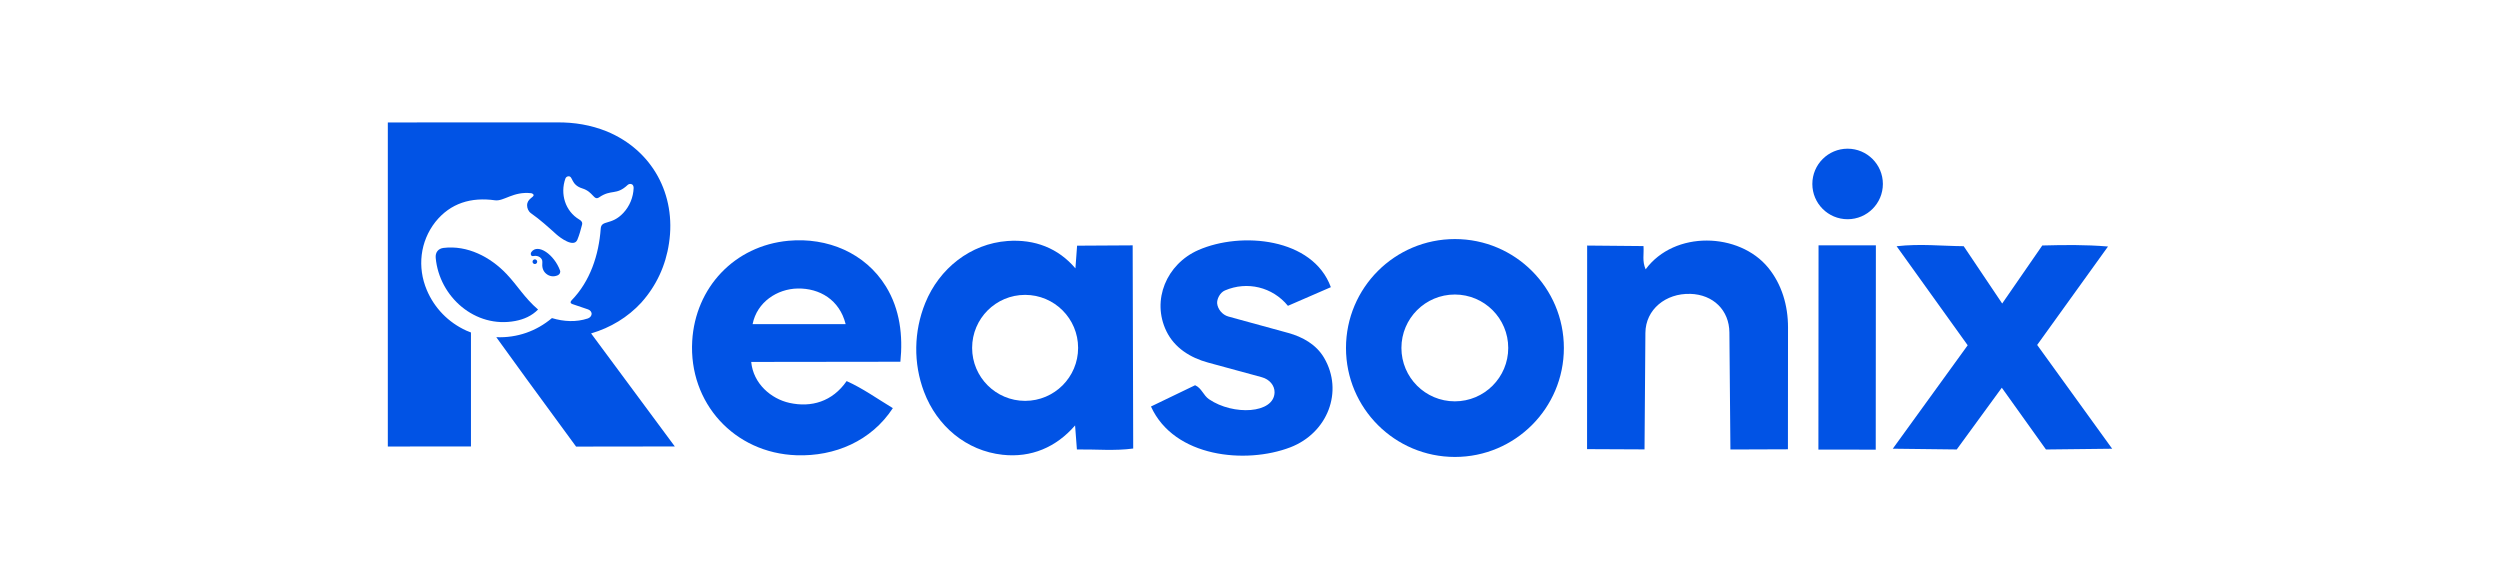
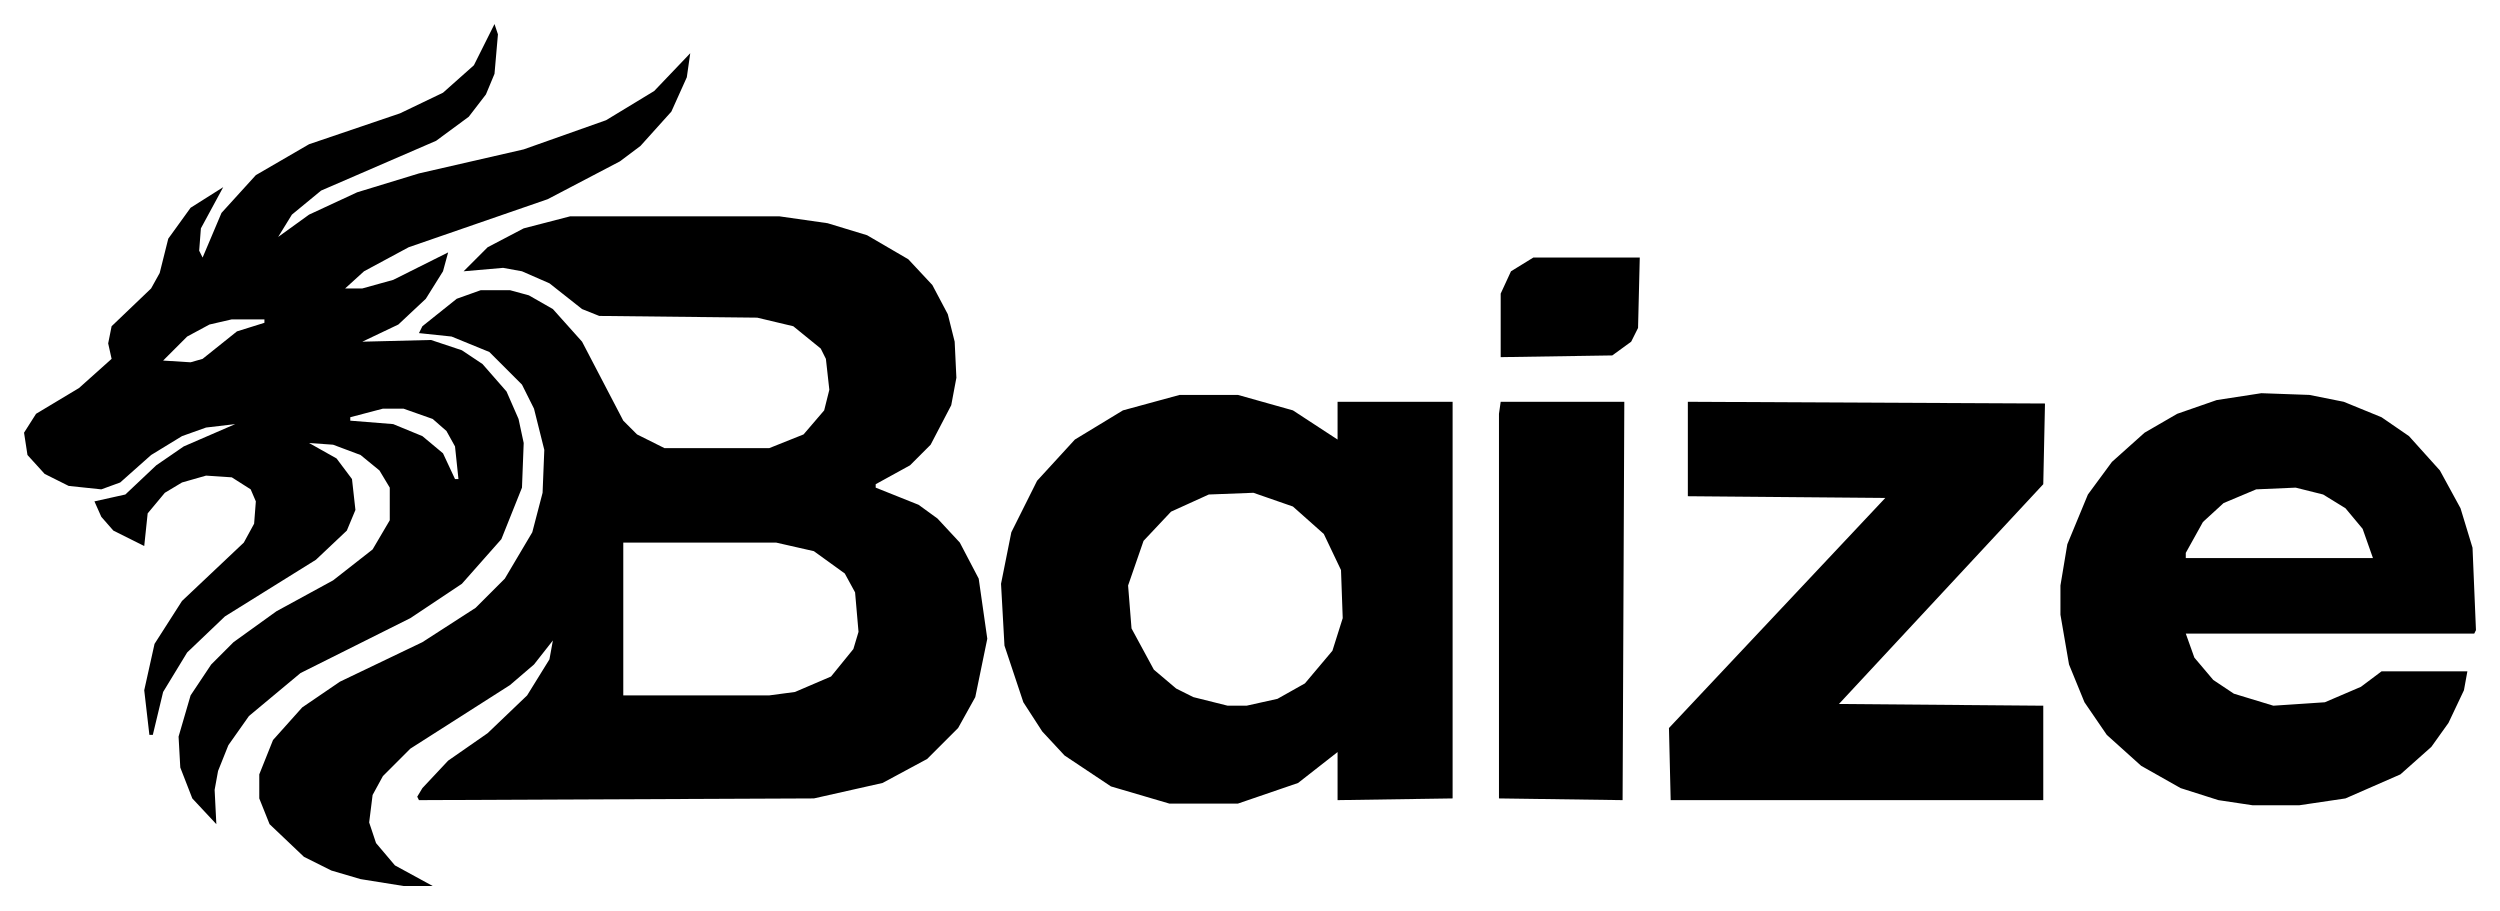
- <svg xmlns="http://www.w3.org/2000/svg" id="_图层_1" data-name="图层 1" viewBox="0 0 1692.66 392.25" role="img" aria-label="Reasonix">
-   <defs>
-     <style>
-       .cls-1 {
-         fill: #0153e5;
-       }
-     </style>
-   </defs>
-   <path class="cls-1" d="M767.26,303.68c-12.37,1.71-24.96.46-38.13.63l-1.23-16.27c-12.87,14.9-29.84,21.97-49.07,19.87-24.58-2.69-44.41-19.38-53.2-42.6-7.32-19.32-6.99-40.86.81-60.12,9.5-23.46,30.72-40.21,55.73-42.02,18.41-1.33,34.33,4.84,45.96,18.54l1.13-15.37,37.63-.22.36,137.56ZM729.95,235.53c0-19.82-16.06-35.88-35.88-35.88s-35.88,16.06-35.88,35.88,16.06,35.88,35.88,35.88,35.88-16.06,35.88-35.88Z" />
-   <path class="cls-1" d="M573.23,258.02c11.08,4.99,20.6,11.87,31.28,18.31-14.54,22.26-39.3,32.78-65.14,31.91-42.29-1.42-73.12-35.5-70.7-77.31,2.1-36.29,28.66-64.56,65.17-67.92,26.31-2.42,52.01,8.19,66.02,30.99,9.52,15.5,11.55,33.39,9.76,50.92l-101,.13c1.4,14.77,13.51,25.01,25.92,27.74,14.72,3.24,29.02-.82,38.69-14.77ZM572.56,219.47c-4.12-16.52-17.68-24.4-32.5-24.13-13.74.25-27.5,9.07-30.5,24.11l63,.02Z" />
-   <path class="cls-1" d="M1058.84,235.62c0,40.74-33.02,73.76-73.76,73.76s-73.76-33.02-73.76-73.76,33.02-73.76,73.76-73.76,73.76,33.02,73.76,73.76ZM1021.17,235.57c0-19.97-16.19-36.16-36.16-36.16s-36.16,16.19-36.16,36.16,16.19,36.16,36.16,36.16,36.16-16.19,36.16-36.16Z" />
-   <path class="cls-1" d="M1144.36,198.98c-16.4-.48-30.2,10.42-30.32,26.41l-.59,78.88-38.91-.18.06-137.83,38.15.35c.41,5.66-1.03,9.97,1.45,15.75,19.54-26.51,63.34-25.07,82.95-1.16,9.2,11.23,13.46,25.62,13.45,40.38l-.06,82.62-38.94.14-.69-79.28c-.13-14.92-10.82-25.64-26.54-26.1Z" />
-   <path class="cls-1" d="M1430.09,303.82l-44.84.51-29.9-41.82-30.52,41.81-43.29-.52,50.71-70.03-48.12-67.06c16.29-1.81,30.31-.14,45.42-.02l26.06,38.81,27.14-39.29c14.85-.38,28.79-.61,44.5.69l-47.96,66.65,50.79,70.28Z" />
-   <path class="cls-1" d="M873.65,302.86c-30.01,11.52-78.69,6.96-94.37-27.63l29.88-14.4c4.49,1.96,5.5,6.8,9.44,9.49,16.43,11.17,43.99,9.75,44.36-4.61.12-4.72-3.46-8.89-8.58-10.29l-36.51-9.95c-11.77-3.21-22.59-9.81-28.13-21.2-10.25-21.06.12-45.53,21.63-54.96,29.01-12.72,77.53-8.27,89.7,25.13l-29.06,12.62c-10.47-12.8-27.66-16.84-42.64-10.42-3.51,1.5-5.54,6.03-5.28,8.81.35,3.7,3.39,7.71,7.59,8.86l40.46,11.09c9.77,2.68,19.02,7.82,24.29,16.77,13.52,22.96,2.31,51.05-22.78,60.69Z" />
-   <rect class="cls-1" x="1181.54" y="215.87" width="138.32" height="38.82" transform="translate(1014.48 1485.8) rotate(-89.96)" />
-   <circle class="cls-1" cx="1250.95" cy="124.55" r="23.88" />
-   <g>
-     <path class="cls-1" d="M369.75,185.3c2.09,1.76,4.98,2.41,7.95,1.06,1.18-.54,1.96-1.91,1.47-3.25-3.92-10.71-14.97-18.54-19.38-12.48-.54.74-.52,1.7-.11,2.29.32.47.97.57,1.82.4,2.68-.56,6.02,1.31,5.7,4.3-.33,3.12.3,5.79,2.56,7.69Z" />
-     <path class="cls-1" d="M434.28,204.78c10.12-11.32,16.46-25.01,18.67-40.07,5.04-32.93-11.31-63.01-42.11-75.75-10.83-4.35-21.95-6.2-33.76-6.09l-114.5.03v219.42s56.29-.04,56.29-.04v-77.17c-1.86-.69-3.15-1.27-3.15-1.27-12.24-5.59-21.6-15.29-26.74-27.44-6.56-15.51-4.54-32.9,5.78-46.12,10.28-12.84,24.31-16.92,40.41-14.67,5.95.83,12.3-6.15,24.4-4.81.81.09,1.63.7,1.71,1.18.28,1.65-4.4,2.54-4.4,7.05,0,1.9.85,4.1,2.65,5.36,6.17,4.33,11.51,9.19,17.1,14.22,2.72,2.44,11.93,9.31,14.27,3.72,1.37-3.26,2.27-6.68,3.18-10.15.45-1.72-.5-2.74-1.89-3.56-9.5-5.63-13.08-17.35-9.37-27.74.36-1,1.29-1.49,2.08-1.52,3.19-.14,1.49,5.78,9.38,8.21,7.49,2.31,7.71,8.53,11.35,6.05,8.48-5.78,11.54-1.05,19.41-8.46.81-.76,2.2-.82,3.04-.23.52.36.97,1.29.93,2.38-.23,6.26-2.67,12.24-6.95,16.84-8.09,8.69-14.89,4.53-15.33,10.62-1.29,17.86-7.13,35.69-19.81,48.66-.41.42-.65,1.01-.58,1.41.07.42.57.83,1.12,1.01l10.68,3.63c1.51.51,2.6,1.87,2.41,3.31-.17,1.26-1.17,2.37-2.61,2.85-7.84,2.59-16.26,2.14-24.24-.27-10.56,8.89-23.54,13.48-37.68,12.93l20.53,28.34,33.49,45.73,66.85-.09-56.68-76.53c13.19-3.89,24.78-10.87,34.07-20.94Z" />
-     <circle class="cls-1" cx="362.14" cy="177.19" r="1.58" />
-     <path class="cls-1" d="M300.31,167.85c-3.53.43-5.65,2.96-5.31,6.74,2.39,26.35,26.7,47.92,53.94,42.72,5.8-1.11,11.08-3.41,15.36-7.74-9.27-7.98-13.79-16.12-21.41-24.13-10.91-11.47-26.43-19.54-42.58-17.59Z" />
-   </g>
+ <svg xmlns="http://www.w3.org/2000/svg" viewBox="0 0 1456 530" role="img" aria-label="Baize">
+   <path fill="#000" fill-rule="evenodd" d="M151 451 L159 431 L176 412 L198 397 L246 374 L277 354 L294 337 L310 310 L316 287 L317 262 L311 238 L304 224 L285 205 L263 196 L244 194 L246 190 L266 174 L280 169 L297 169 L308 172 L322 180 L339 199 L363 245 L371 253 L387 261 L448 261 L468 253 L480 239 L483 227 L481 209 L478 203 L462 190 L441 185 L349 184 L339 180 L320 165 L304 158 L293 156 L270 158 L284 144 L305 133 L332 126 L454 126 L482 130 L505 137 L529 151 L543 166 L552 183 L556 199 L557 220 L554 236 L542 259 L530 271 L510 282 L510 284 L535 294 L546 302 L559 316 L570 337 L575 372 L568 406 L558 424 L540 442 L514 456 L474 465 L244 466 L243 464 L246 459 L261 443 L284 427 L307 405 L320 384 L322 373 L311 387 L297 399 L239 436 L223 452 L217 463 L215 479 L219 491 L230 504 L252 516 L235 516 L210 512 L193 507 L177 499 L157 480 L151 465 Z M583 340 L589 310 L604 280 L626 256 L654 239 L687 230 L721 230 L753 239 L779 256 L779 234 L846 234 L846 465 L779 466 L779 438 L756 456 L721 468 L681 468 L647 458 L620 440 L607 426 L596 409 L585 376 Z M14 252 L21 241 L46 226 L65 209 L63 200 L65 190 L88 168 L93 159 L98 139 L111 121 L130 109 L117 133 L116 146 L118 150 L129 124 L149 102 L180 84 L233 66 L258 54 L276 38 L288 14 L290 20 L288 43 L283 55 L273 68 L254 82 L187 111 L170 125 L162 138 L180 125 L208 112 L244 101 L305 87 L353 70 L381 53 L402 31 L400 45 L391 65 L373 85 L361 94 L319 116 L238 144 L212 158 L201 168 L211 168 L229 163 L261 147 L258 158 L248 174 L232 189 L211 199 L251 198 L269 204 L281 212 L295 228 L302 244 L305 258 L304 284 L292 314 L269 340 L239 360 L175 392 L145 417 L133 434 L127 449 L125 460 L126 480 L112 465 L105 447 L104 429 L111 405 L123 387 L136 374 L161 356 L194 338 L217 320 L227 303 L227 284 L221 274 L210 265 L194 259 L180 258 L196 267 L205 279 L207 297 L202 309 L184 326 L131 359 L109 380 L95 403 L89 428 L87 428 L84 402 L90 375 L106 350 L142 316 L148 305 L149 292 L146 285 L135 278 L120 277 L106 281 L96 287 L86 299 L84 318 L66 309 L59 301 L55 292 L73 288 L91 271 L107 260 L137 247 L120 249 L106 254 L88 265 L70 281 L59 285 L40 283 L26 276 L16 265 Z M1200 341 L1204 317 L1216 288 L1230 269 L1249 252 L1268 241 L1291 233 L1317 229 L1345 230 L1365 234 L1387 243 L1403 254 L1421 274 L1433 296 L1440 319 L1442 367 L1441 369 L1273 369 L1278 383 L1289 396 L1301 404 L1324 411 L1354 409 L1375 400 L1387 391 L1437 391 L1435 402 L1426 421 L1416 435 L1398 451 L1366 465 L1339 469 L1312 469 L1292 466 L1270 459 L1247 446 L1227 428 L1214 409 L1205 387 L1200 358 Z M972 424 L1098 290 L983 289 L983 234 L1191 235 L1190 282 L1071 410 L1190 411 L1190 466 L973 466 Z M874 171 L880 158 L893 150 L955 150 L954 191 L950 199 L939 207 L874 208 Z M204 243 L204 245 L229 247 L246 254 L258 264 L265 279 L267 279 L265 260 L260 251 L252 244 L235 238 L223 238 Z M873 241 L874 234 L946 234 L945 466 L873 465 Z M363 316 L363 405 L448 405 L463 403 L484 394 L497 378 L500 368 L498 345 L492 334 L474 321 L452 316 Z M657 341 L659 366 L672 390 L685 401 L695 406 L715 411 L726 411 L744 407 L760 398 L776 379 L782 360 L781 332 L771 311 L753 295 L730 287 L704 288 L682 298 L666 315 Z M95 210 L111 211 L118 209 L138 193 L154 188 L154 186 L135 186 L122 189 L109 196 Z M1273 322 L1273 325 L1382 325 L1376 308 L1366 296 L1353 288 L1337 284 L1314 285 L1295 293 L1283 304 Z" />
</svg>
